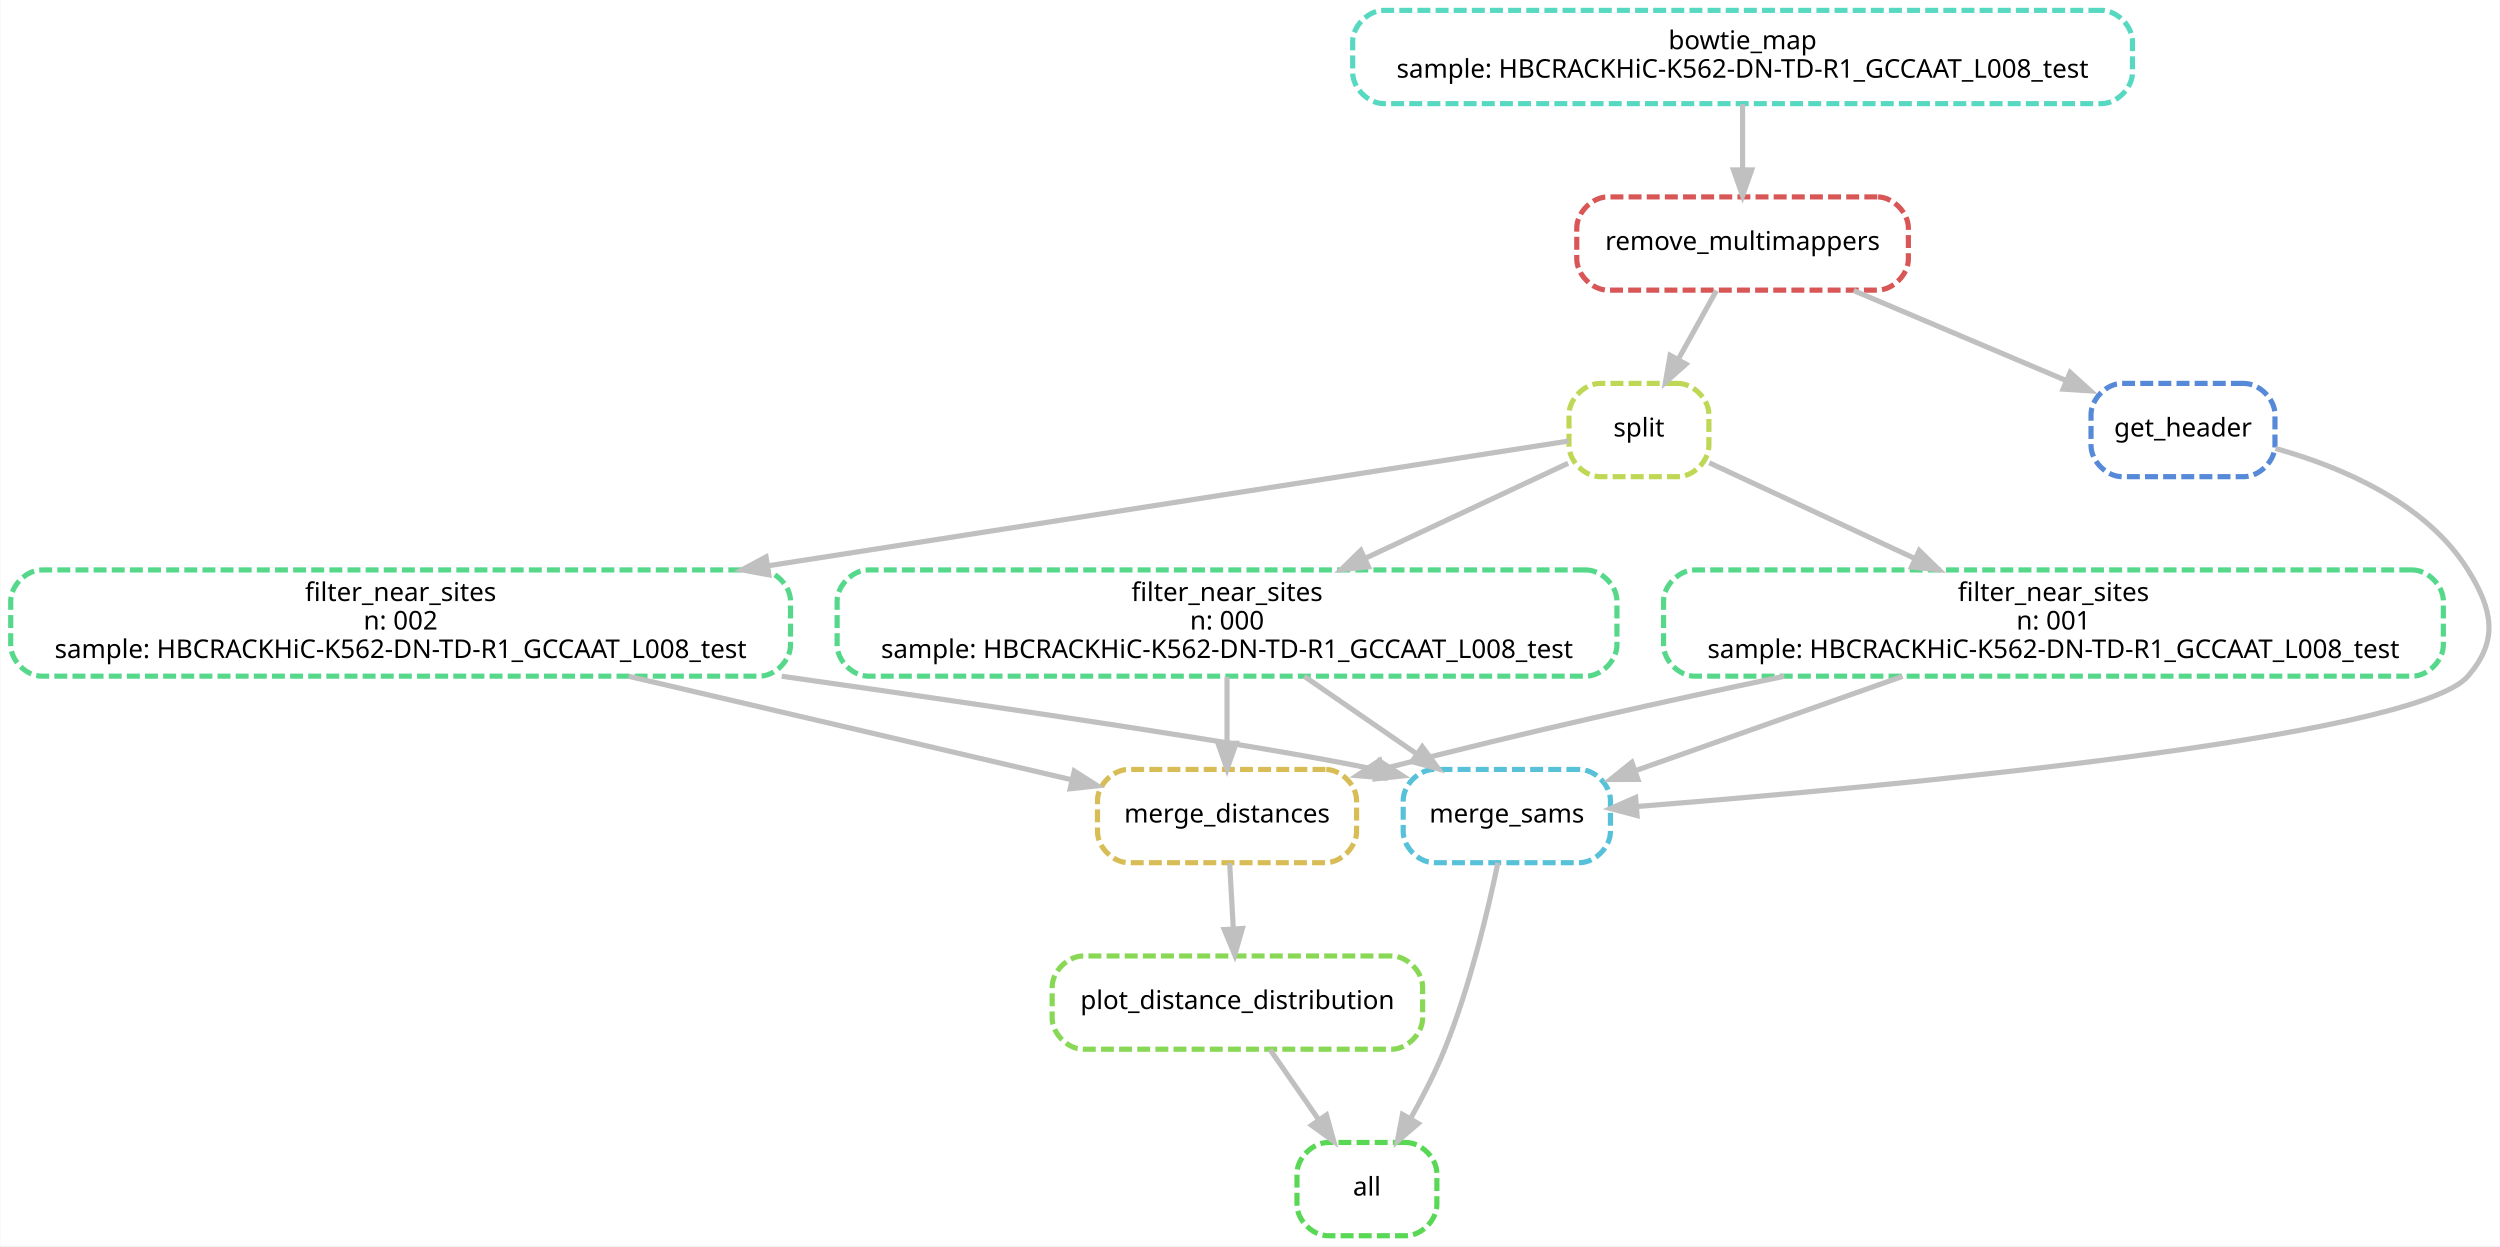
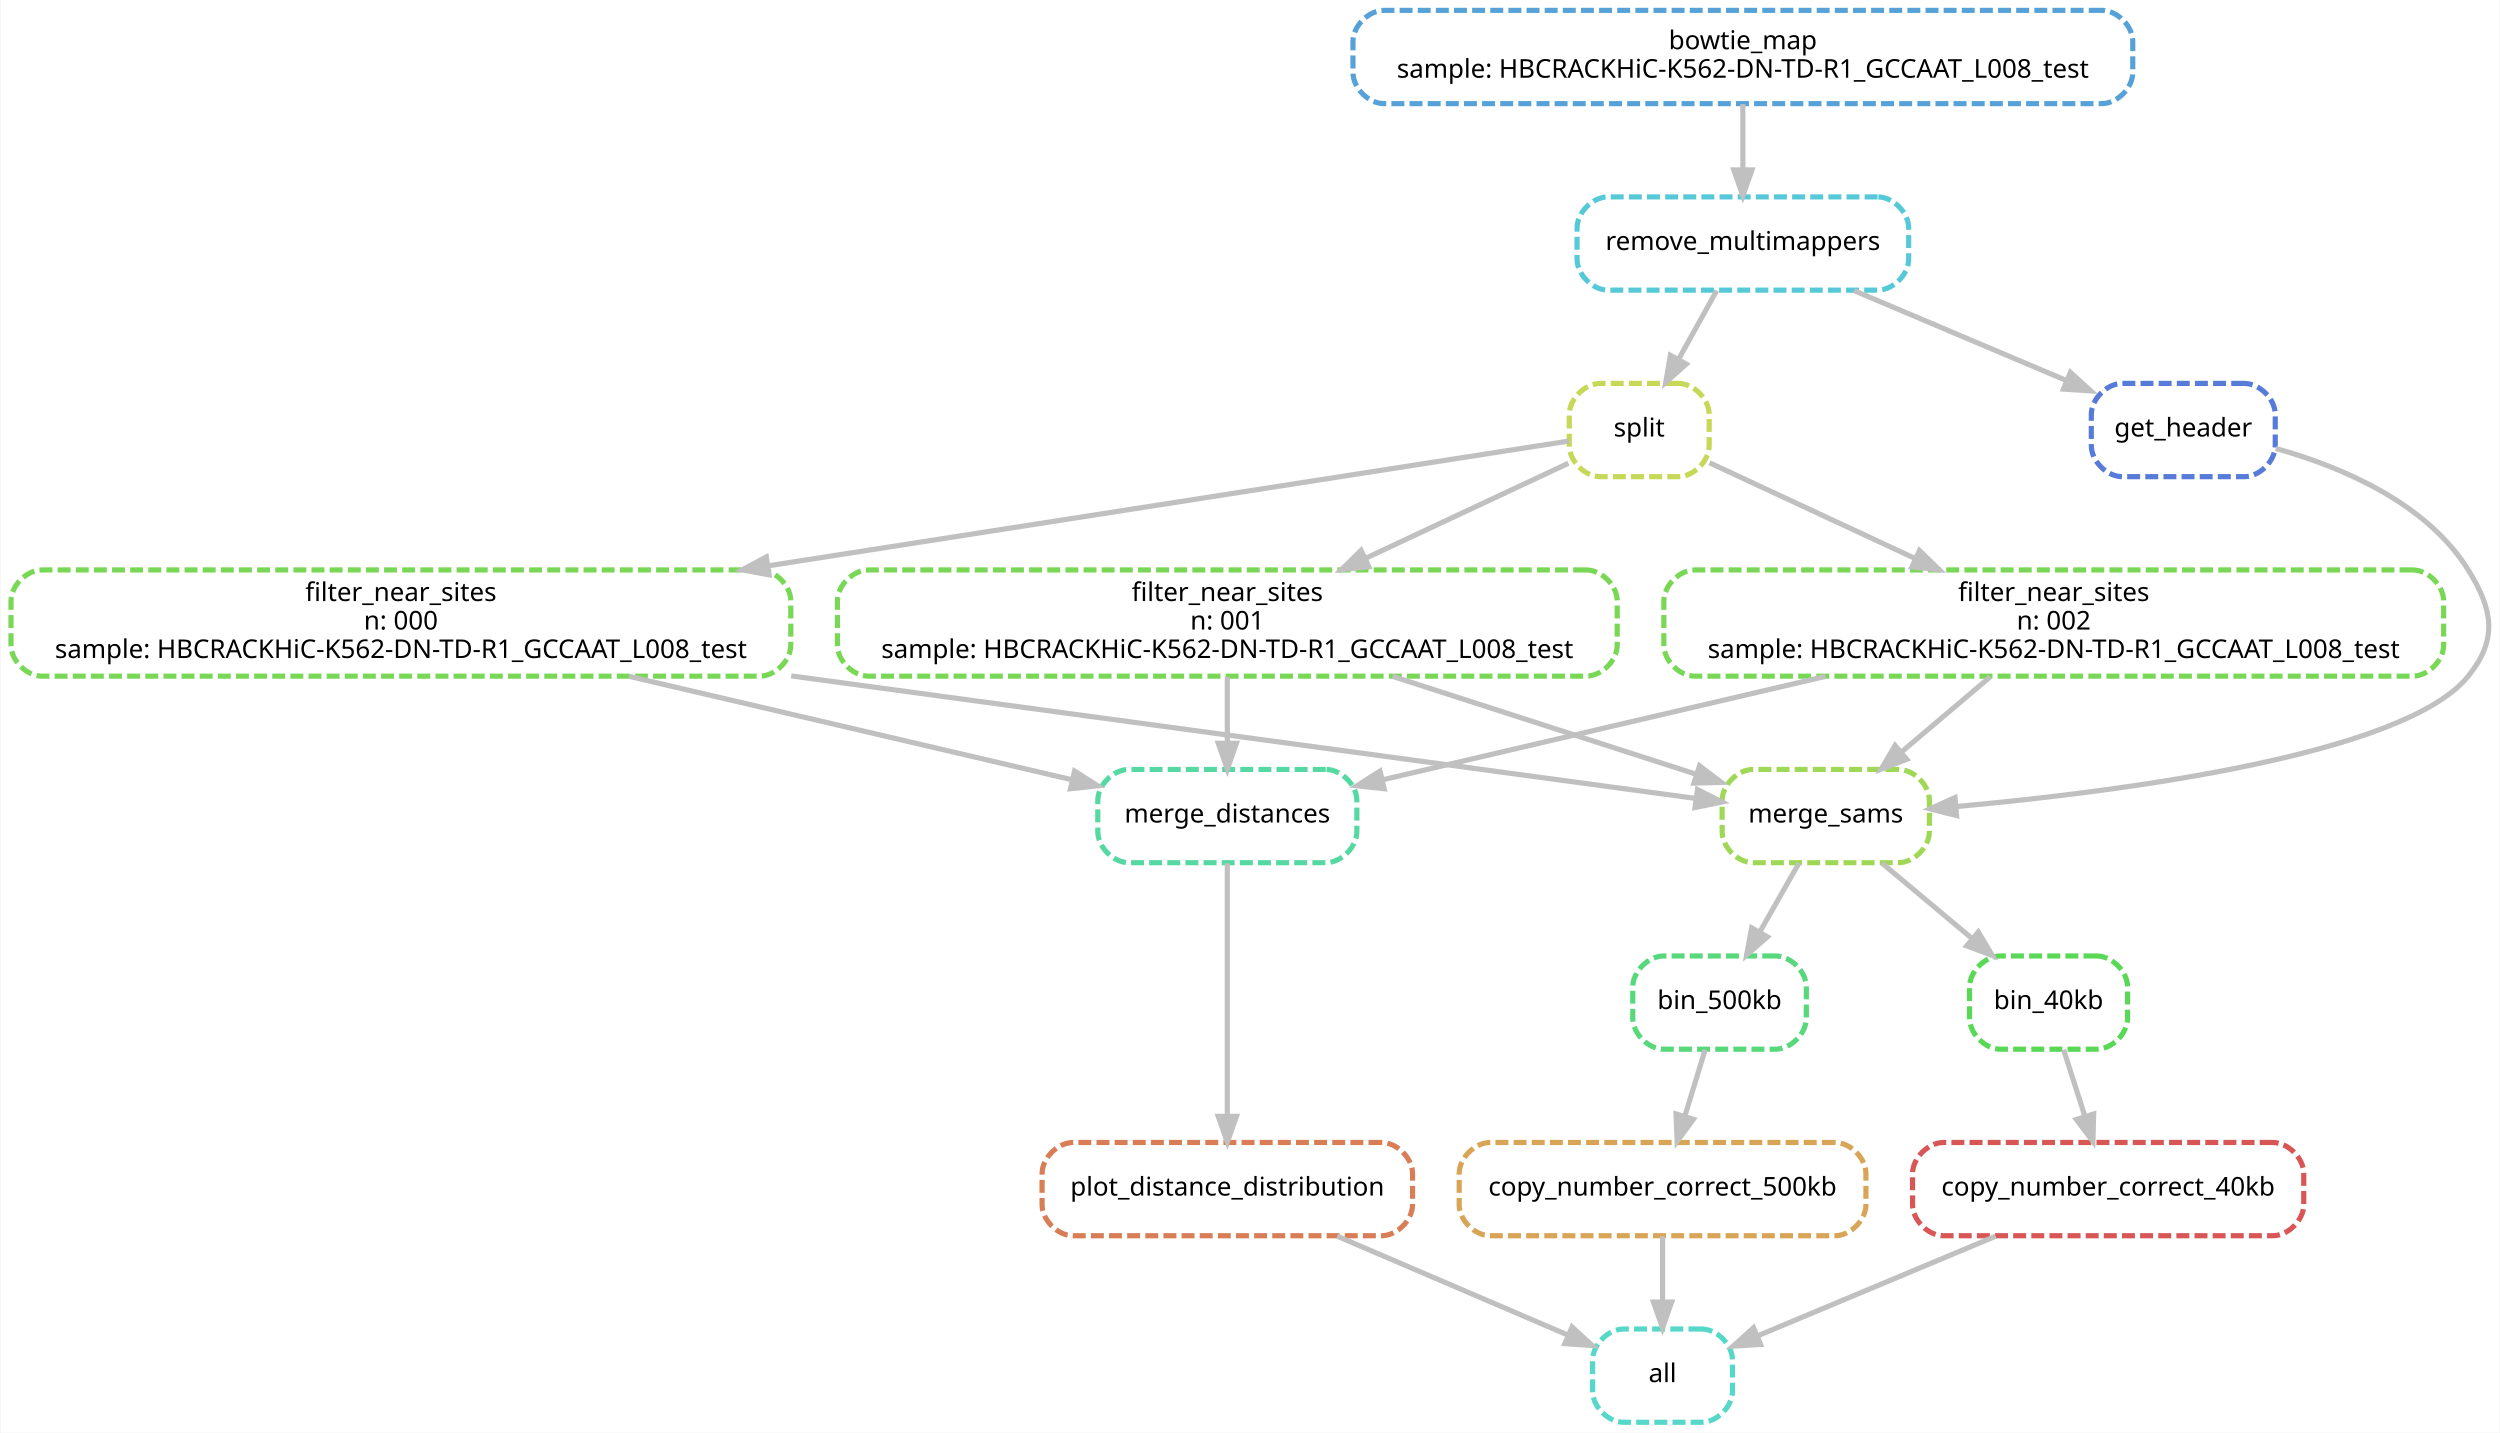
- <svg xmlns="http://www.w3.org/2000/svg" width="965pt" height="481pt" viewBox="0.00 0.00 964.73 481.00">
-   <g id="graph0" class="graph" transform="scale(1 1) rotate(0) translate(4 477)">
-     <polygon fill="#ffffff" stroke="transparent" points="-4,4 -4,-477 960.727,-477 960.727,4 -4,4" />
+ <svg xmlns="http://www.w3.org/2000/svg" width="965pt" height="553pt" viewBox="0.00 0.00 964.51 553.00">
+   <g id="graph0" class="graph" transform="scale(1 1) rotate(0) translate(4 549)">
+     <polygon fill="#ffffff" stroke="transparent" points="-4,4 -4,-549 960.513,-549 960.513,4 -4,4" />
    <g id="node1" class="node">
-       <path fill="none" stroke="#59d856" stroke-width="2" stroke-dasharray="5,2" d="M538.5,-36C538.5,-36 508.5,-36 508.5,-36 502.5,-36 496.5,-30 496.5,-24 496.5,-24 496.5,-12 496.5,-12 496.5,-6 502.5,0 508.5,0 508.5,0 538.5,0 538.5,0 544.5,0 550.5,-6 550.5,-12 550.5,-12 550.5,-24 550.5,-24 550.5,-30 544.5,-36 538.5,-36" />
-       <text text-anchor="middle" x="523.5" y="-15.5" font-family="sans" font-size="10.00" fill="#000000">all</text>
+       <path fill="none" stroke="#56d8c9" stroke-width="2" stroke-dasharray="5,2" d="M652.5,-36C652.5,-36 622.5,-36 622.5,-36 616.5,-36 610.5,-30 610.5,-24 610.5,-24 610.5,-12 610.5,-12 610.5,-6 616.5,0 622.5,0 622.5,0 652.5,0 652.5,0 658.5,0 664.5,-6 664.5,-12 664.5,-12 664.5,-24 664.5,-24 664.5,-30 658.5,-36 652.5,-36" />
+       <text text-anchor="middle" x="637.5" y="-15.5" font-family="sans" font-size="10.00" fill="#000000">all</text>
    </g>
    <g id="node2" class="node">
-       <path fill="none" stroke="#88d856" stroke-width="2" stroke-dasharray="5,2" d="M533,-108C533,-108 414,-108 414,-108 408,-108 402,-102 402,-96 402,-96 402,-84 402,-84 402,-78 408,-72 414,-72 414,-72 533,-72 533,-72 539,-72 545,-78 545,-84 545,-84 545,-96 545,-96 545,-102 539,-108 533,-108" />
-       <text text-anchor="middle" x="473.5" y="-87.5" font-family="sans" font-size="10.00" fill="#000000">plot_distance_distribution</text>
+       <path fill="none" stroke="#d85656" stroke-width="2" stroke-dasharray="5,2" d="M873,-108C873,-108 746,-108 746,-108 740,-108 734,-102 734,-96 734,-96 734,-84 734,-84 734,-78 740,-72 746,-72 746,-72 873,-72 873,-72 879,-72 885,-78 885,-84 885,-84 885,-96 885,-96 885,-102 879,-108 873,-108" />
+       <text text-anchor="middle" x="809.5" y="-87.5" font-family="sans" font-size="10.00" fill="#000000">copy_number_correct_40kb</text>
    </g>
    <g id="edge1" class="edge">
-       <path fill="none" stroke="#c0c0c0" stroke-width="2" d="M486.117,-71.831C491.817,-63.623 498.666,-53.761 504.936,-44.732" />
-       <polygon fill="#c0c0c0" stroke="#c0c0c0" stroke-width="2" points="507.884,-46.623 510.713,-36.413 502.134,-42.631 507.884,-46.623" />
+       <path fill="none" stroke="#c0c0c0" stroke-width="2" d="M766.097,-71.831C737.734,-59.959 701.102,-44.624 674.194,-33.36" />
+       <polygon fill="#c0c0c0" stroke="#c0c0c0" stroke-width="2" points="675.33,-30.041 664.754,-29.409 672.627,-36.499 675.33,-30.041" />
    </g>
    <g id="node3" class="node">
-       <path fill="none" stroke="#56c1d8" stroke-width="2" stroke-dasharray="5,2" d="M605.5,-180C605.5,-180 549.5,-180 549.5,-180 543.5,-180 537.5,-174 537.5,-168 537.5,-168 537.5,-156 537.5,-156 537.5,-150 543.5,-144 549.5,-144 549.5,-144 605.5,-144 605.5,-144 611.5,-144 617.5,-150 617.5,-156 617.5,-156 617.5,-168 617.5,-168 617.5,-174 611.5,-180 605.5,-180" />
-       <text text-anchor="middle" x="577.5" y="-159.5" font-family="sans" font-size="10.00" fill="#000000">merge_sams</text>
+       <path fill="none" stroke="#d87d56" stroke-width="2" stroke-dasharray="5,2" d="M529,-108C529,-108 410,-108 410,-108 404,-108 398,-102 398,-96 398,-96 398,-84 398,-84 398,-78 404,-72 410,-72 410,-72 529,-72 529,-72 535,-72 541,-78 541,-84 541,-84 541,-96 541,-96 541,-102 535,-108 529,-108" />
+       <text text-anchor="middle" x="469.5" y="-87.5" font-family="sans" font-size="10.00" fill="#000000">plot_distance_distribution</text>
    </g>
    <g id="edge2" class="edge">
-       <path fill="none" stroke="#c0c0c0" stroke-width="2" d="M574.066,-143.99C570.229,-125.514 563.25,-96.141 553.5,-72 549.843,-62.945 544.991,-53.499 540.258,-45.086" />
-       <polygon fill="#c0c0c0" stroke="#c0c0c0" stroke-width="2" points="543.28,-43.319 535.231,-36.43 537.227,-46.835 543.28,-43.319" />
+       <path fill="none" stroke="#c0c0c0" stroke-width="2" d="M511.894,-71.831C539.424,-60.033 574.931,-44.816 601.165,-33.572" />
+       <polygon fill="#c0c0c0" stroke="#c0c0c0" stroke-width="2" points="602.567,-36.779 610.38,-29.623 599.809,-30.345 602.567,-36.779" />
    </g>
    <g id="node4" class="node">
-       <path fill="none" stroke="#d8bc56" stroke-width="2" stroke-dasharray="5,2" d="M507.5,-180C507.5,-180 431.5,-180 431.5,-180 425.5,-180 419.5,-174 419.5,-168 419.5,-168 419.5,-156 419.5,-156 419.5,-150 425.5,-144 431.5,-144 431.5,-144 507.5,-144 507.5,-144 513.5,-144 519.5,-150 519.5,-156 519.5,-156 519.5,-168 519.5,-168 519.5,-174 513.5,-180 507.5,-180" />
-       <text text-anchor="middle" x="469.5" y="-159.5" font-family="sans" font-size="10.00" fill="#000000">merge_distances</text>
+       <path fill="none" stroke="#d8a456" stroke-width="2" stroke-dasharray="5,2" d="M704,-108C704,-108 571,-108 571,-108 565,-108 559,-102 559,-96 559,-96 559,-84 559,-84 559,-78 565,-72 571,-72 571,-72 704,-72 704,-72 710,-72 716,-78 716,-84 716,-84 716,-96 716,-96 716,-102 710,-108 704,-108" />
+       <text text-anchor="middle" x="637.5" y="-87.5" font-family="sans" font-size="10.00" fill="#000000">copy_number_correct_500kb</text>
    </g>
    <g id="edge3" class="edge">
-       <path fill="none" stroke="#c0c0c0" stroke-width="2" d="M470.509,-143.831C470.937,-136.131 471.446,-126.974 471.921,-118.417" />
-       <polygon fill="#c0c0c0" stroke="#c0c0c0" stroke-width="2" points="475.417,-118.592 472.477,-108.413 468.428,-118.204 475.417,-118.592" />
+       <path fill="none" stroke="#c0c0c0" stroke-width="2" d="M637.5,-71.831C637.5,-64.131 637.5,-54.974 637.5,-46.417" />
+       <polygon fill="#c0c0c0" stroke="#c0c0c0" stroke-width="2" points="641,-46.413 637.5,-36.413 634,-46.413 641,-46.413" />
    </g>
    <g id="node5" class="node">
-       <path fill="none" stroke="#56d88a" stroke-width="2" stroke-dasharray="5,2" d="M289,-257C289,-257 12,-257 12,-257 6,-257 0,-251 0,-245 0,-245 0,-228 0,-228 0,-222 6,-216 12,-216 12,-216 289,-216 289,-216 295,-216 301,-222 301,-228 301,-228 301,-245 301,-245 301,-251 295,-257 289,-257" />
-       <text text-anchor="middle" x="150.5" y="-245" font-family="sans" font-size="10.00" fill="#000000">filter_near_sites</text>
-       <text text-anchor="middle" x="150.5" y="-234" font-family="sans" font-size="10.00" fill="#000000">n: 002</text>
-       <text text-anchor="middle" x="150.5" y="-223" font-family="sans" font-size="10.00" fill="#000000">sample: HBCRACKHiC-K562-DN-TD-R1_GCCAAT_L008_test</text>
+       <path fill="none" stroke="#59d856" stroke-width="2" stroke-dasharray="5,2" d="M805,-180C805,-180 768,-180 768,-180 762,-180 756,-174 756,-168 756,-168 756,-156 756,-156 756,-150 762,-144 768,-144 768,-144 805,-144 805,-144 811,-144 817,-150 817,-156 817,-156 817,-168 817,-168 817,-174 811,-180 805,-180" />
+       <text text-anchor="middle" x="786.5" y="-159.5" font-family="sans" font-size="10.00" fill="#000000">bin_40kb</text>
    </g>
    <g id="edge4" class="edge">
-       <path fill="none" stroke="#c0c0c0" stroke-width="2" d="M297.6,-215.972C385.595,-203.461 486.743,-188.597 527.497,-179.806" />
-       <polygon fill="#c0c0c0" stroke="#c0c0c0" stroke-width="2" points="528.395,-183.19 537.329,-177.494 526.793,-176.376 528.395,-183.19" />
+       <path fill="none" stroke="#c0c0c0" stroke-width="2" d="M792.304,-143.831C794.791,-136.046 797.753,-126.773 800.513,-118.135" />
+       <polygon fill="#c0c0c0" stroke="#c0c0c0" stroke-width="2" points="803.909,-119.004 803.618,-108.413 797.241,-116.874 803.909,-119.004" />
+     </g>
+     <g id="node6" class="node">
+       <path fill="none" stroke="#56d8a2" stroke-width="2" stroke-dasharray="5,2" d="M507.5,-252C507.5,-252 431.5,-252 431.5,-252 425.5,-252 419.5,-246 419.5,-240 419.5,-240 419.5,-228 419.5,-228 419.5,-222 425.5,-216 431.5,-216 431.5,-216 507.5,-216 507.5,-216 513.5,-216 519.5,-222 519.5,-228 519.5,-228 519.5,-240 519.5,-240 519.5,-246 513.5,-252 507.5,-252" />
+       <text text-anchor="middle" x="469.5" y="-231.5" font-family="sans" font-size="10.00" fill="#000000">merge_distances</text>
+     </g>
+     <g id="edge5" class="edge">
+       <path fill="none" stroke="#c0c0c0" stroke-width="2" d="M469.5,-215.762C469.5,-191.201 469.5,-147.247 469.5,-118.354" />
+       <polygon fill="#c0c0c0" stroke="#c0c0c0" stroke-width="2" points="473,-118.09 469.5,-108.09 466,-118.09 473,-118.09" />
+     </g>
+     <g id="node7" class="node">
+       <path fill="none" stroke="#56d87b" stroke-width="2" stroke-dasharray="5,2" d="M681,-180C681,-180 638,-180 638,-180 632,-180 626,-174 626,-168 626,-168 626,-156 626,-156 626,-150 632,-144 638,-144 638,-144 681,-144 681,-144 687,-144 693,-150 693,-156 693,-156 693,-168 693,-168 693,-174 687,-180 681,-180" />
+       <text text-anchor="middle" x="659.5" y="-159.5" font-family="sans" font-size="10.00" fill="#000000">bin_500kb</text>
+     </g>
+     <g id="edge6" class="edge">
+       <path fill="none" stroke="#c0c0c0" stroke-width="2" d="M653.948,-143.831C651.57,-136.046 648.736,-126.773 646.097,-118.135" />
+       <polygon fill="#c0c0c0" stroke="#c0c0c0" stroke-width="2" points="649.396,-116.954 643.126,-108.413 642.701,-119 649.396,-116.954" />
+     </g>
+     <g id="node8" class="node">
+       <path fill="none" stroke="#9fd856" stroke-width="2" stroke-dasharray="5,2" d="M728.5,-252C728.5,-252 672.5,-252 672.5,-252 666.5,-252 660.5,-246 660.5,-240 660.5,-240 660.5,-228 660.5,-228 660.5,-222 666.5,-216 672.5,-216 672.5,-216 728.5,-216 728.5,-216 734.5,-216 740.5,-222 740.5,-228 740.5,-228 740.5,-240 740.5,-240 740.5,-246 734.5,-252 728.5,-252" />
+       <text text-anchor="middle" x="700.5" y="-231.5" font-family="sans" font-size="10.00" fill="#000000">merge_sams</text>
+     </g>
+     <g id="edge7" class="edge">
+       <path fill="none" stroke="#c0c0c0" stroke-width="2" d="M722.201,-215.831C732.692,-207.048 745.446,-196.371 756.819,-186.849" />
+       <polygon fill="#c0c0c0" stroke="#c0c0c0" stroke-width="2" points="759.385,-189.266 764.806,-180.163 754.891,-183.899 759.385,-189.266" />
+     </g>
+     <g id="edge11" class="edge">
+       <path fill="none" stroke="#c0c0c0" stroke-width="2" d="M690.154,-215.831C685.576,-207.792 680.095,-198.167 675.041,-189.292" />
+       <polygon fill="#c0c0c0" stroke="#c0c0c0" stroke-width="2" points="677.975,-187.371 669.985,-180.413 671.892,-190.835 677.975,-187.371" />
+     </g>
+     <g id="node9" class="node">
+       <path fill="none" stroke="#78d856" stroke-width="2" stroke-dasharray="5,2" d="M289,-329C289,-329 12,-329 12,-329 6,-329 0,-323 0,-317 0,-317 0,-300 0,-300 0,-294 6,-288 12,-288 12,-288 289,-288 289,-288 295,-288 301,-294 301,-300 301,-300 301,-317 301,-317 301,-323 295,-329 289,-329" />
+       <text text-anchor="middle" x="150.5" y="-317" font-family="sans" font-size="10.00" fill="#000000">filter_near_sites</text>
+       <text text-anchor="middle" x="150.5" y="-306" font-family="sans" font-size="10.00" fill="#000000">n: 000</text>
+       <text text-anchor="middle" x="150.5" y="-295" font-family="sans" font-size="10.00" fill="#000000">sample: HBCRACKHiC-K562-DN-TD-R1_GCCAAT_L008_test</text>
    </g>
    <g id="edge8" class="edge">
-       <path fill="none" stroke="#c0c0c0" stroke-width="2" d="M238.513,-215.945C292.919,-203.239 361.317,-187.265 409.519,-176.008" />
-       <polygon fill="#c0c0c0" stroke="#c0c0c0" stroke-width="2" points="410.544,-179.363 419.486,-173.68 408.952,-172.546 410.544,-179.363" />
+       <path fill="none" stroke="#c0c0c0" stroke-width="2" d="M238.513,-287.945C292.919,-275.239 361.317,-259.265 409.519,-248.008" />
+       <polygon fill="#c0c0c0" stroke="#c0c0c0" stroke-width="2" points="410.544,-251.363 419.486,-245.68 408.952,-244.546 410.544,-251.363" />
    </g>
-     <g id="node6" class="node">
-       <path fill="none" stroke="#56d88a" stroke-width="2" stroke-dasharray="5,2" d="M608,-257C608,-257 331,-257 331,-257 325,-257 319,-251 319,-245 319,-245 319,-228 319,-228 319,-222 325,-216 331,-216 331,-216 608,-216 608,-216 614,-216 620,-222 620,-228 620,-228 620,-245 620,-245 620,-251 614,-257 608,-257" />
-       <text text-anchor="middle" x="469.5" y="-245" font-family="sans" font-size="10.00" fill="#000000">filter_near_sites</text>
-       <text text-anchor="middle" x="469.5" y="-234" font-family="sans" font-size="10.00" fill="#000000">n: 000</text>
-       <text text-anchor="middle" x="469.5" y="-223" font-family="sans" font-size="10.00" fill="#000000">sample: HBCRACKHiC-K562-DN-TD-R1_GCCAAT_L008_test</text>
+     <g id="edge12" class="edge">
+       <path fill="none" stroke="#c0c0c0" stroke-width="2" d="M301.154,-288.093C417.727,-272.303 572.062,-251.398 650.345,-240.794" />
+       <polygon fill="#c0c0c0" stroke="#c0c0c0" stroke-width="2" points="650.98,-244.24 660.419,-239.429 650.04,-237.303 650.98,-244.24" />
    </g>
-     <g id="edge5" class="edge">
-       <path fill="none" stroke="#c0c0c0" stroke-width="2" d="M499.297,-215.945C512.741,-206.672 528.707,-195.658 542.697,-186.007" />
-       <polygon fill="#c0c0c0" stroke="#c0c0c0" stroke-width="2" points="544.869,-188.762 551.113,-180.202 540.894,-183 544.869,-188.762" />
+     <g id="node10" class="node">
+       <path fill="none" stroke="#78d856" stroke-width="2" stroke-dasharray="5,2" d="M608,-329C608,-329 331,-329 331,-329 325,-329 319,-323 319,-317 319,-317 319,-300 319,-300 319,-294 325,-288 331,-288 331,-288 608,-288 608,-288 614,-288 620,-294 620,-300 620,-300 620,-317 620,-317 620,-323 614,-329 608,-329" />
+       <text text-anchor="middle" x="469.5" y="-317" font-family="sans" font-size="10.00" fill="#000000">filter_near_sites</text>
+       <text text-anchor="middle" x="469.5" y="-306" font-family="sans" font-size="10.00" fill="#000000">n: 001</text>
+       <text text-anchor="middle" x="469.5" y="-295" font-family="sans" font-size="10.00" fill="#000000">sample: HBCRACKHiC-K562-DN-TD-R1_GCCAAT_L008_test</text>
    </g>
    <g id="edge9" class="edge">
-       <path fill="none" stroke="#c0c0c0" stroke-width="2" d="M469.5,-215.748C469.5,-207.877 469.5,-198.774 469.5,-190.323" />
-       <polygon fill="#c0c0c0" stroke="#c0c0c0" stroke-width="2" points="473,-190.109 469.5,-180.109 466,-190.109 473,-190.109" />
+       <path fill="none" stroke="#c0c0c0" stroke-width="2" d="M469.5,-287.748C469.5,-279.877 469.5,-270.774 469.5,-262.323" />
+       <polygon fill="#c0c0c0" stroke="#c0c0c0" stroke-width="2" points="473,-262.109 469.5,-252.109 466,-262.109 473,-262.109" />
    </g>
-     <g id="node7" class="node">
-       <path fill="none" stroke="#56d88a" stroke-width="2" stroke-dasharray="5,2" d="M927,-257C927,-257 650,-257 650,-257 644,-257 638,-251 638,-245 638,-245 638,-228 638,-228 638,-222 644,-216 650,-216 650,-216 927,-216 927,-216 933,-216 939,-222 939,-228 939,-228 939,-245 939,-245 939,-251 933,-257 927,-257" />
-       <text text-anchor="middle" x="788.5" y="-245" font-family="sans" font-size="10.00" fill="#000000">filter_near_sites</text>
-       <text text-anchor="middle" x="788.5" y="-234" font-family="sans" font-size="10.00" fill="#000000">n: 001</text>
-       <text text-anchor="middle" x="788.5" y="-223" font-family="sans" font-size="10.00" fill="#000000">sample: HBCRACKHiC-K562-DN-TD-R1_GCCAAT_L008_test</text>
+     <g id="edge13" class="edge">
+       <path fill="none" stroke="#c0c0c0" stroke-width="2" d="M533.233,-287.945C570.183,-276.029 616.045,-261.238 650.397,-250.159" />
+       <polygon fill="#c0c0c0" stroke="#c0c0c0" stroke-width="2" points="651.77,-253.393 660.213,-246.993 649.622,-246.731 651.77,-253.393" />
    </g>
-     <g id="edge6" class="edge">
-       <path fill="none" stroke="#c0c0c0" stroke-width="2" d="M730.285,-215.945C697.924,-204.519 658.08,-190.451 627.195,-179.547" />
-       <polygon fill="#c0c0c0" stroke="#c0c0c0" stroke-width="2" points="628.098,-176.154 617.504,-176.124 625.768,-182.754 628.098,-176.154" />
+     <g id="node11" class="node">
+       <path fill="none" stroke="#78d856" stroke-width="2" stroke-dasharray="5,2" d="M927,-329C927,-329 650,-329 650,-329 644,-329 638,-323 638,-317 638,-317 638,-300 638,-300 638,-294 644,-288 650,-288 650,-288 927,-288 927,-288 933,-288 939,-294 939,-300 939,-300 939,-317 939,-317 939,-323 933,-329 927,-329" />
+       <text text-anchor="middle" x="788.5" y="-317" font-family="sans" font-size="10.00" fill="#000000">filter_near_sites</text>
+       <text text-anchor="middle" x="788.5" y="-306" font-family="sans" font-size="10.00" fill="#000000">n: 002</text>
+       <text text-anchor="middle" x="788.5" y="-295" font-family="sans" font-size="10.00" fill="#000000">sample: HBCRACKHiC-K562-DN-TD-R1_GCCAAT_L008_test</text>
    </g>
    <g id="edge10" class="edge">
-       <path fill="none" stroke="#c0c0c0" stroke-width="2" d="M684.605,-215.962C639.451,-206.543 585.803,-194.694 529.44,-180.152" />
-       <polygon fill="#c0c0c0" stroke="#c0c0c0" stroke-width="2" points="530.191,-176.731 519.632,-177.601 528.429,-183.505 530.191,-176.731" />
-     </g>
-     <g id="node8" class="node">
-       <path fill="none" stroke="#568ad8" stroke-width="2" stroke-dasharray="5,2" d="M862,-329C862,-329 815,-329 815,-329 809,-329 803,-323 803,-317 803,-317 803,-305 803,-305 803,-299 809,-293 815,-293 815,-293 862,-293 862,-293 868,-293 874,-299 874,-305 874,-305 874,-317 874,-317 874,-323 868,-329 862,-329" />
-       <text text-anchor="middle" x="838.5" y="-308.5" font-family="sans" font-size="10.00" fill="#000000">get_header</text>
-     </g>
-     <g id="edge7" class="edge">
-       <path fill="none" stroke="#c0c0c0" stroke-width="2" d="M874.205,-303.892C899.747,-296.74 932.356,-282.91 948.5,-257 958.136,-241.534 960.421,-229.782 948.5,-216 927.778,-192.044 724.066,-173.298 627.628,-165.689" />
-       <polygon fill="#c0c0c0" stroke="#c0c0c0" stroke-width="2" points="627.769,-162.19 617.527,-164.902 627.225,-169.169 627.769,-162.19" />
-     </g>
-     <g id="node9" class="node">
-       <path fill="none" stroke="#bed856" stroke-width="2" stroke-dasharray="5,2" d="M643.5,-329C643.5,-329 613.5,-329 613.5,-329 607.5,-329 601.5,-323 601.5,-317 601.5,-317 601.5,-305 601.5,-305 601.5,-299 607.5,-293 613.5,-293 613.5,-293 643.5,-293 643.5,-293 649.5,-293 655.5,-299 655.5,-305 655.5,-305 655.5,-317 655.5,-317 655.5,-323 649.5,-329 643.5,-329" />
-       <text text-anchor="middle" x="628.5" y="-308.5" font-family="sans" font-size="10.00" fill="#000000">split</text>
-     </g>
-     <g id="edge11" class="edge">
-       <path fill="none" stroke="#c0c0c0" stroke-width="2" d="M601.431,-306.781C542.971,-297.67 401.384,-275.602 292.329,-258.605" />
-       <polygon fill="#c0c0c0" stroke="#c0c0c0" stroke-width="2" points="292.634,-255.111 282.214,-257.029 291.556,-262.027 292.634,-255.111" />
-     </g>
-     <g id="edge12" class="edge">
-       <path fill="none" stroke="#c0c0c0" stroke-width="2" d="M601.167,-298.193C579.643,-288.108 548.984,-273.743 522.666,-261.411" />
-       <polygon fill="#c0c0c0" stroke="#c0c0c0" stroke-width="2" points="524.101,-258.218 513.56,-257.145 521.13,-264.557 524.101,-258.218" />
-     </g>
-     <g id="edge13" class="edge">
-       <path fill="none" stroke="#c0c0c0" stroke-width="2" d="M655.642,-298.362C677.335,-288.261 708.414,-273.79 735.059,-261.383" />
-       <polygon fill="#c0c0c0" stroke="#c0c0c0" stroke-width="2" points="736.688,-264.486 744.276,-257.092 733.733,-258.14 736.688,-264.486" />
-     </g>
-     <g id="node10" class="node">
-       <path fill="none" stroke="#d85656" stroke-width="2" stroke-dasharray="5,2" d="M720.5,-401C720.5,-401 616.5,-401 616.5,-401 610.5,-401 604.5,-395 604.5,-389 604.5,-389 604.5,-377 604.5,-377 604.5,-371 610.5,-365 616.5,-365 616.5,-365 720.5,-365 720.5,-365 726.5,-365 732.5,-371 732.5,-377 732.5,-377 732.5,-389 732.5,-389 732.5,-395 726.5,-401 720.5,-401" />
-       <text text-anchor="middle" x="668.5" y="-380.5" font-family="sans" font-size="10.00" fill="#000000">remove_multimappers</text>
+       <path fill="none" stroke="#c0c0c0" stroke-width="2" d="M700.487,-287.945C646.081,-275.239 577.683,-259.265 529.481,-248.008" />
+       <polygon fill="#c0c0c0" stroke="#c0c0c0" stroke-width="2" points="530.048,-244.546 519.514,-245.68 528.456,-251.363 530.048,-244.546" />
    </g>
    <g id="edge14" class="edge">
-       <path fill="none" stroke="#c0c0c0" stroke-width="2" d="M711.398,-364.831C736.43,-354.23 767.979,-340.868 793.382,-330.109" />
-       <polygon fill="#c0c0c0" stroke="#c0c0c0" stroke-width="2" points="794.948,-333.247 802.791,-326.124 792.218,-326.801 794.948,-333.247" />
+       <path fill="none" stroke="#c0c0c0" stroke-width="2" d="M763.987,-287.748C753.347,-278.74 740.802,-268.119 729.685,-258.708" />
+       <polygon fill="#c0c0c0" stroke="#c0c0c0" stroke-width="2" points="731.784,-255.899 721.89,-252.109 727.261,-261.241 731.784,-255.899" />
+     </g>
+     <g id="node12" class="node">
+       <path fill="none" stroke="#567bd8" stroke-width="2" stroke-dasharray="5,2" d="M862,-401C862,-401 815,-401 815,-401 809,-401 803,-395 803,-389 803,-389 803,-377 803,-377 803,-371 809,-365 815,-365 815,-365 862,-365 862,-365 868,-365 874,-371 874,-377 874,-377 874,-389 874,-389 874,-395 868,-401 862,-401" />
+       <text text-anchor="middle" x="838.5" y="-380.5" font-family="sans" font-size="10.00" fill="#000000">get_header</text>
    </g>
    <g id="edge15" class="edge">
-       <path fill="none" stroke="#c0c0c0" stroke-width="2" d="M658.406,-364.831C653.94,-356.793 648.592,-347.167 643.662,-338.292" />
-       <polygon fill="#c0c0c0" stroke="#c0c0c0" stroke-width="2" points="646.646,-336.455 638.73,-329.413 640.527,-339.855 646.646,-336.455" />
+       <path fill="none" stroke="#c0c0c0" stroke-width="2" d="M874.205,-375.892C899.747,-368.74 932.356,-354.91 948.5,-329 958.136,-313.534 959.933,-302.19 948.5,-288 924.161,-257.791 815.978,-243.591 750.803,-237.67" />
+       <polygon fill="#c0c0c0" stroke="#c0c0c0" stroke-width="2" points="750.999,-234.174 740.732,-236.79 750.389,-241.147 750.999,-234.174" />
    </g>
-     <g id="node11" class="node">
-       <path fill="none" stroke="#56d8c1" stroke-width="2" stroke-dasharray="5,2" d="M807,-473C807,-473 530,-473 530,-473 524,-473 518,-467 518,-461 518,-461 518,-449 518,-449 518,-443 524,-437 530,-437 530,-437 807,-437 807,-437 813,-437 819,-443 819,-449 819,-449 819,-461 819,-461 819,-467 813,-473 807,-473" />
-       <text text-anchor="middle" x="668.5" y="-458" font-family="sans" font-size="10.00" fill="#000000">bowtie_map</text>
-       <text text-anchor="middle" x="668.5" y="-447" font-family="sans" font-size="10.00" fill="#000000">sample: HBCRACKHiC-K562-DN-TD-R1_GCCAAT_L008_test</text>
+     <g id="node13" class="node">
+       <path fill="none" stroke="#c6d856" stroke-width="2" stroke-dasharray="5,2" d="M643.5,-401C643.5,-401 613.5,-401 613.5,-401 607.5,-401 601.5,-395 601.5,-389 601.5,-389 601.5,-377 601.5,-377 601.5,-371 607.5,-365 613.5,-365 613.5,-365 643.5,-365 643.5,-365 649.5,-365 655.5,-371 655.5,-377 655.5,-377 655.5,-389 655.5,-389 655.5,-395 649.5,-401 643.5,-401" />
+       <text text-anchor="middle" x="628.5" y="-380.5" font-family="sans" font-size="10.00" fill="#000000">split</text>
    </g>
    <g id="edge16" class="edge">
-       <path fill="none" stroke="#c0c0c0" stroke-width="2" d="M668.5,-436.831C668.5,-429.131 668.5,-419.974 668.5,-411.417" />
-       <polygon fill="#c0c0c0" stroke="#c0c0c0" stroke-width="2" points="672,-411.413 668.5,-401.413 665,-411.413 672,-411.413" />
+       <path fill="none" stroke="#c0c0c0" stroke-width="2" d="M601.431,-378.781C542.971,-369.67 401.384,-347.602 292.329,-330.605" />
+       <polygon fill="#c0c0c0" stroke="#c0c0c0" stroke-width="2" points="292.634,-327.111 282.214,-329.029 291.556,-334.027 292.634,-327.111" />
+     </g>
+     <g id="edge17" class="edge">
+       <path fill="none" stroke="#c0c0c0" stroke-width="2" d="M601.167,-370.193C579.643,-360.108 548.984,-345.743 522.666,-333.411" />
+       <polygon fill="#c0c0c0" stroke="#c0c0c0" stroke-width="2" points="524.101,-330.218 513.56,-329.145 521.13,-336.557 524.101,-330.218" />
+     </g>
+     <g id="edge18" class="edge">
+       <path fill="none" stroke="#c0c0c0" stroke-width="2" d="M655.642,-370.362C677.335,-360.261 708.414,-345.79 735.059,-333.383" />
+       <polygon fill="#c0c0c0" stroke="#c0c0c0" stroke-width="2" points="736.688,-336.486 744.276,-329.092 733.733,-330.14 736.688,-336.486" />
+     </g>
+     <g id="node14" class="node">
+       <path fill="none" stroke="#56c9d8" stroke-width="2" stroke-dasharray="5,2" d="M720.5,-473C720.5,-473 616.5,-473 616.5,-473 610.5,-473 604.5,-467 604.5,-461 604.5,-461 604.5,-449 604.5,-449 604.5,-443 610.5,-437 616.5,-437 616.5,-437 720.5,-437 720.5,-437 726.5,-437 732.5,-443 732.5,-449 732.5,-449 732.5,-461 732.5,-461 732.5,-467 726.5,-473 720.5,-473" />
+       <text text-anchor="middle" x="668.5" y="-452.5" font-family="sans" font-size="10.00" fill="#000000">remove_multimappers</text>
+     </g>
+     <g id="edge19" class="edge">
+       <path fill="none" stroke="#c0c0c0" stroke-width="2" d="M711.398,-436.831C736.43,-426.23 767.979,-412.868 793.382,-402.109" />
+       <polygon fill="#c0c0c0" stroke="#c0c0c0" stroke-width="2" points="794.948,-405.247 802.791,-398.124 792.218,-398.801 794.948,-405.247" />
+     </g>
+     <g id="edge20" class="edge">
+       <path fill="none" stroke="#c0c0c0" stroke-width="2" d="M658.406,-436.831C653.94,-428.793 648.592,-419.167 643.662,-410.292" />
+       <polygon fill="#c0c0c0" stroke="#c0c0c0" stroke-width="2" points="646.646,-408.455 638.73,-401.413 640.527,-411.855 646.646,-408.455" />
+     </g>
+     <g id="node15" class="node">
+       <path fill="none" stroke="#56a2d8" stroke-width="2" stroke-dasharray="5,2" d="M807,-545C807,-545 530,-545 530,-545 524,-545 518,-539 518,-533 518,-533 518,-521 518,-521 518,-515 524,-509 530,-509 530,-509 807,-509 807,-509 813,-509 819,-515 819,-521 819,-521 819,-533 819,-533 819,-539 813,-545 807,-545" />
+       <text text-anchor="middle" x="668.5" y="-530" font-family="sans" font-size="10.00" fill="#000000">bowtie_map</text>
+       <text text-anchor="middle" x="668.5" y="-519" font-family="sans" font-size="10.00" fill="#000000">sample: HBCRACKHiC-K562-DN-TD-R1_GCCAAT_L008_test</text>
+     </g>
+     <g id="edge21" class="edge">
+       <path fill="none" stroke="#c0c0c0" stroke-width="2" d="M668.5,-508.831C668.5,-501.131 668.5,-491.974 668.5,-483.417" />
+       <polygon fill="#c0c0c0" stroke="#c0c0c0" stroke-width="2" points="672,-483.413 668.5,-473.413 665,-483.413 672,-483.413" />
    </g>
  </g>
</svg>
